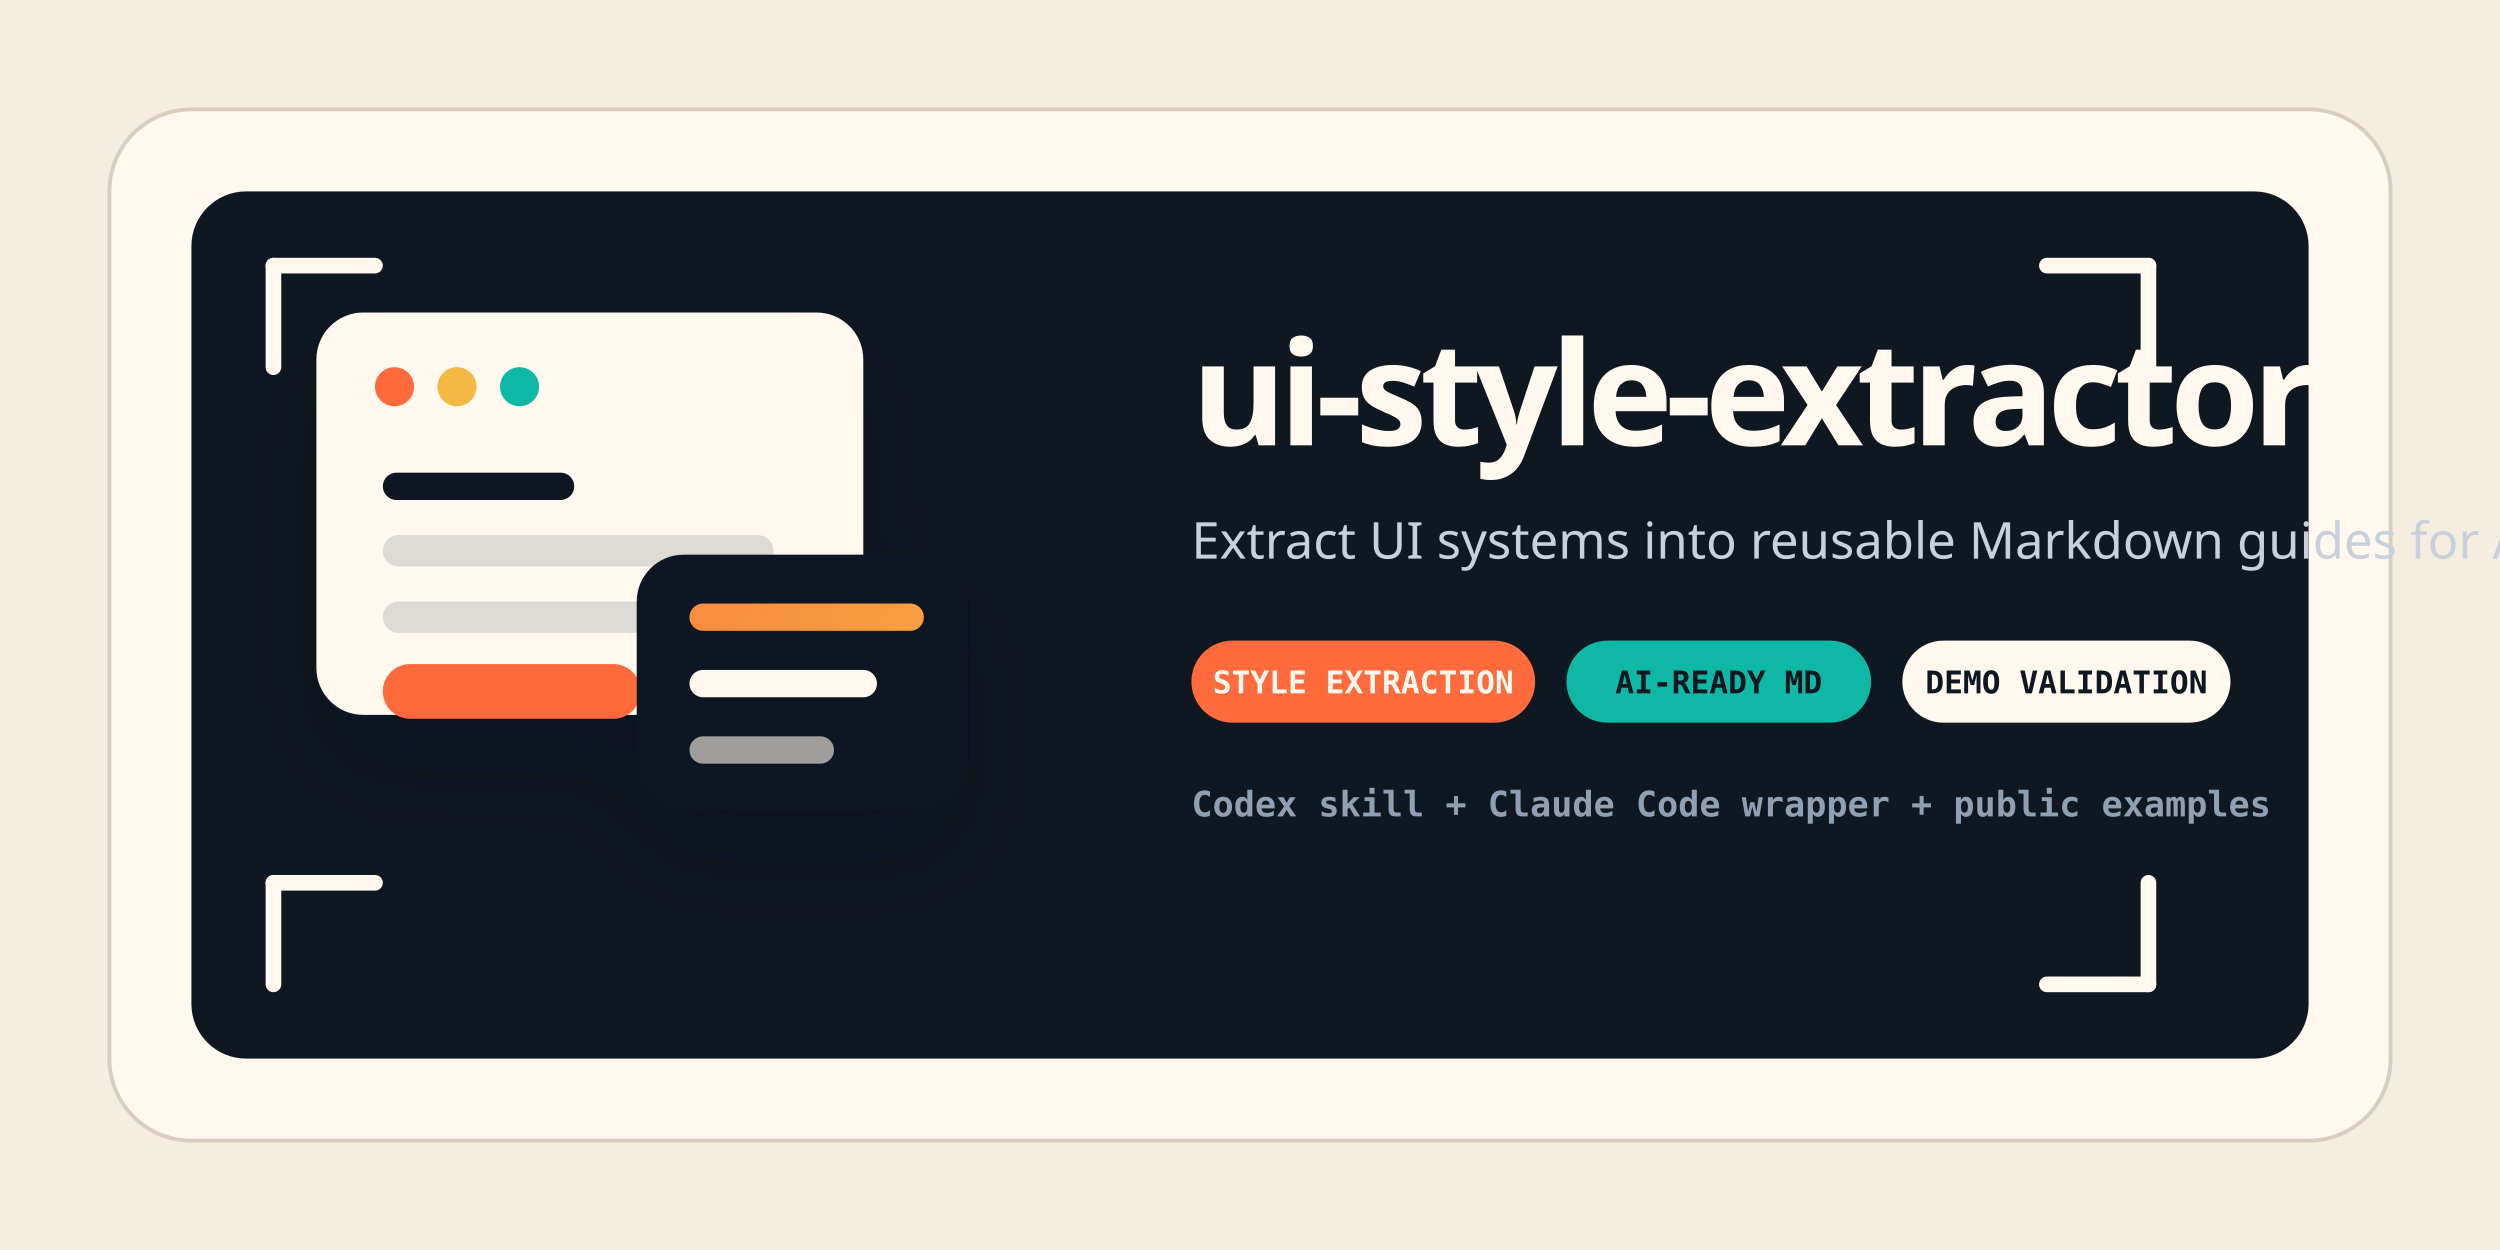
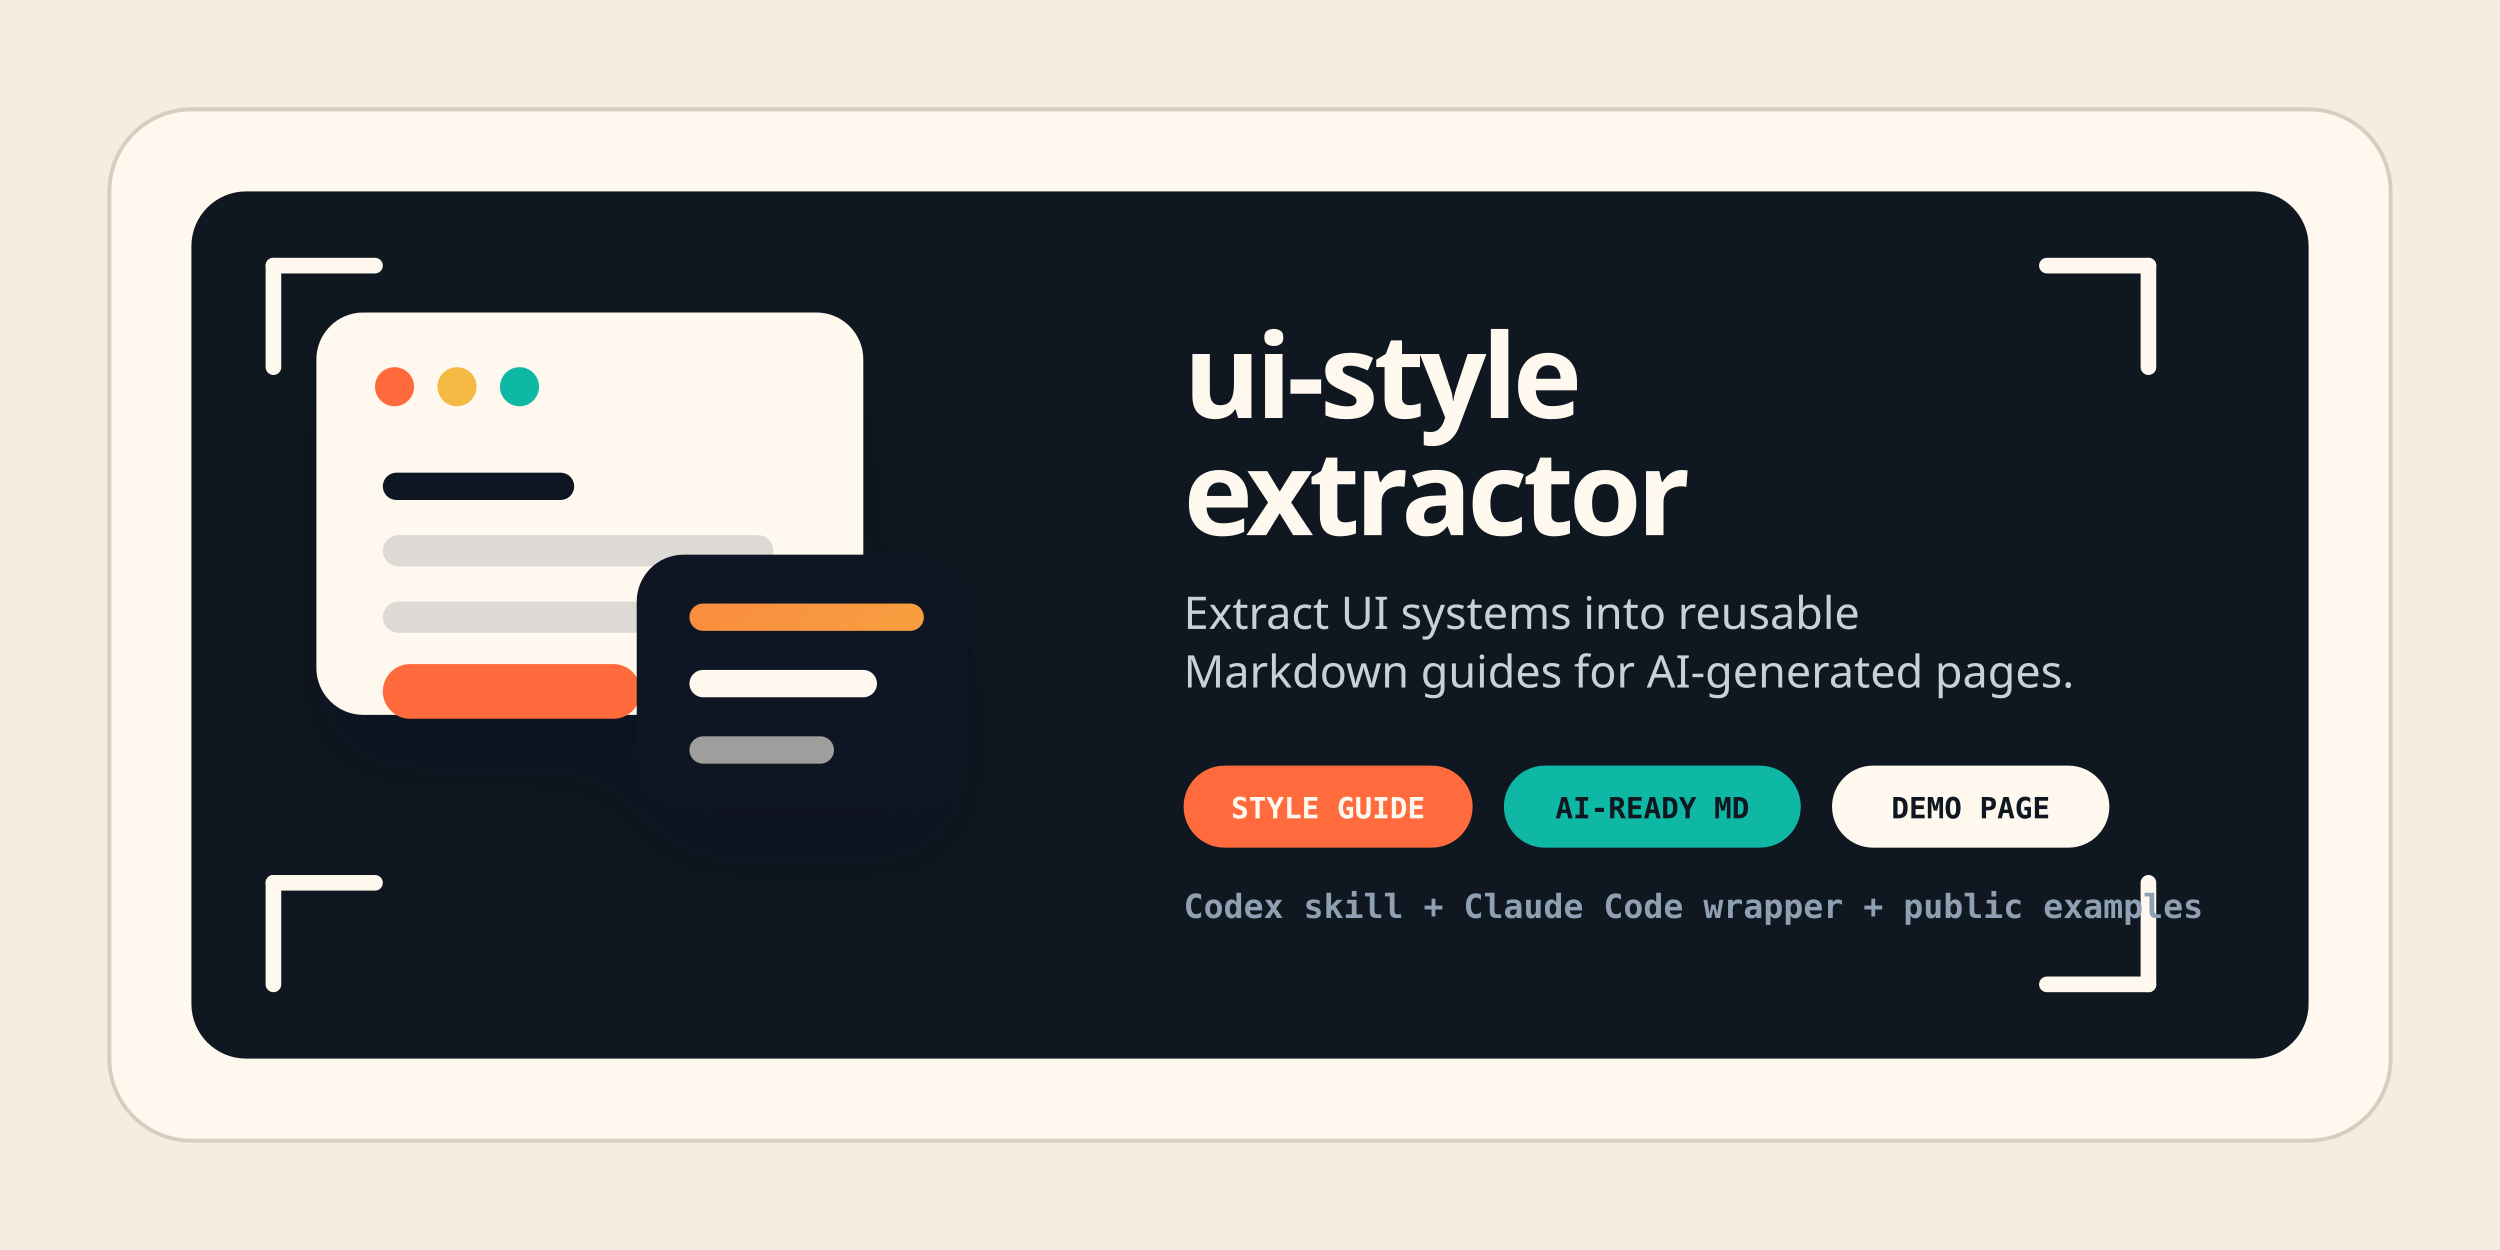
<svg xmlns="http://www.w3.org/2000/svg" width="1280" height="640" viewBox="0 0 1280 640" fill="none">
  <defs>
    <linearGradient id="heroAccent" x1="198" y1="126" x2="1114" y2="502" gradientUnits="userSpaceOnUse">
      <stop stop-color="#FF6B3D" />
      <stop offset="0.5" stop-color="#F4B942" />
      <stop offset="1" stop-color="#0FB8A4" />
    </linearGradient>
    <filter id="stackShadow" x="92" y="128" width="566" height="430" filterUnits="userSpaceOnUse" color-interpolation-filters="sRGB">
      <feDropShadow dx="0" dy="28" stdDeviation="24" flood-color="#0F1720" flood-opacity="0.18" />
    </filter>
  </defs>
  <rect width="1280" height="640" fill="#F4EEDF" />
  <rect x="56" y="56" width="1168" height="528" rx="42" fill="#FFF8EF" stroke="#D8CEBF" stroke-width="2" />
  <rect x="98" y="98" width="1084" height="444" rx="28" fill="#0F1720" />
  <g filter="url(#stackShadow)">
    <rect x="162" y="160" width="280" height="206" rx="24" fill="#FFF8EF" />
    <circle cx="202" cy="198" r="10" fill="#FF6B3D" />
    <circle cx="234" cy="198" r="10" fill="#F4B942" />
    <circle cx="266" cy="198" r="10" fill="#0FB8A4" />
    <rect x="196" y="242" width="98" height="14" rx="7" fill="#0F1720" />
    <rect x="196" y="274" width="200" height="16" rx="8" fill="#2A3440" fill-opacity="0.16" />
    <rect x="196" y="308" width="164" height="16" rx="8" fill="#2A3440" fill-opacity="0.16" />
    <rect x="196" y="340" width="132" height="28" rx="14" fill="#FF6B3D" />
    <rect x="326" y="284" width="170" height="130" rx="24" fill="#0F1720" />
    <path d="M360 316H466" stroke="url(#heroAccent)" stroke-width="14" stroke-linecap="round" />
    <path d="M360 350H442" stroke="#FFF8EF" stroke-width="14" stroke-linecap="round" />
    <path d="M360 384H420" stroke="#FFF8EF" stroke-opacity="0.6" stroke-width="14" stroke-linecap="round" />
  </g>
  <path d="M140 136H192" stroke="#FFF8EF" stroke-width="8" stroke-linecap="round" />
  <path d="M140 136V188" stroke="#FFF8EF" stroke-width="8" stroke-linecap="round" />
  <path d="M1048 136H1100" stroke="#FFF8EF" stroke-width="8" stroke-linecap="round" />
  <path d="M1100 136V188" stroke="#FFF8EF" stroke-width="8" stroke-linecap="round" />
  <path d="M140 452H192" stroke="#FFF8EF" stroke-width="8" stroke-linecap="round" />
  <path d="M140 452V504" stroke="#FFF8EF" stroke-width="8" stroke-linecap="round" />
  <path d="M1048 504H1100" stroke="#FFF8EF" stroke-width="8" stroke-linecap="round" />
  <path d="M1100 452V504" stroke="#FFF8EF" stroke-width="8" stroke-linecap="round" />
-   <text x="610" y="228" fill="#FFF8EF" font-size="74" font-weight="800" font-family="'Avenir Next', 'Segoe UI', sans-serif" letter-spacing="-0.05em">ui-style-extractor</text>
-   <text x="610" y="286" fill="#C8D1DB" font-size="26" font-weight="500" font-family="'Avenir Next', 'Segoe UI', sans-serif">Extract UI systems into reusable Markdown guides for AI-generated pages.</text>
-   <g transform="translate(610 328)">
-     <rect x="0" y="0" width="176" height="42" rx="21" fill="#FF6B3D" />
-     <text x="88" y="27" text-anchor="middle" fill="#FFF8EF" font-size="16" font-weight="700" font-family="'IBM Plex Mono', 'SFMono-Regular', Consolas, monospace">STYLE EXTRACTION</text>
-     <rect x="192" y="0" width="156" height="42" rx="21" fill="#0FB8A4" />
-     <text x="270" y="27" text-anchor="middle" fill="#0F1720" font-size="16" font-weight="700" font-family="'IBM Plex Mono', 'SFMono-Regular', Consolas, monospace">AI-READY MD</text>
-     <rect x="364" y="0" width="168" height="42" rx="21" fill="#FFF8EF" />
-     <text x="448" y="27" text-anchor="middle" fill="#0F1720" font-size="16" font-weight="700" font-family="'IBM Plex Mono', 'SFMono-Regular', Consolas, monospace">DEMO VALIDATION</text>
+   <text x="606" y="214" fill="#FFF8EF" font-size="60" font-weight="800" font-family="'Avenir Next', 'Segoe UI', sans-serif" letter-spacing="-0.04em">ui-style</text>
+   <text x="606" y="274" fill="#FFF8EF" font-size="60" font-weight="800" font-family="'Avenir Next', 'Segoe UI', sans-serif" letter-spacing="-0.04em">extractor</text>
+   <text x="606" y="322" fill="#C8D1DB" font-size="23" font-weight="500" font-family="'Avenir Next', 'Segoe UI', sans-serif">Extract UI systems into reusable</text>
+   <text x="606" y="352" fill="#C8D1DB" font-size="23" font-weight="500" font-family="'Avenir Next', 'Segoe UI', sans-serif">Markdown guides for AI-generated pages.</text>
+   <g transform="translate(606 392)">
+     <rect x="0" y="0" width="148" height="42" rx="21" fill="#FF6B3D" />
+     <text x="74" y="27" text-anchor="middle" fill="#FFF8EF" font-size="15" font-weight="700" font-family="'IBM Plex Mono', 'SFMono-Regular', Consolas, monospace">STYLE GUIDE</text>
+     <rect x="164" y="0" width="152" height="42" rx="21" fill="#0FB8A4" />
+     <text x="240" y="27" text-anchor="middle" fill="#0F1720" font-size="15" font-weight="700" font-family="'IBM Plex Mono', 'SFMono-Regular', Consolas, monospace">AI-READY MD</text>
+     <rect x="332" y="0" width="142" height="42" rx="21" fill="#FFF8EF" />
+     <text x="403" y="27" text-anchor="middle" fill="#0F1720" font-size="15" font-weight="700" font-family="'IBM Plex Mono', 'SFMono-Regular', Consolas, monospace">DEMO PAGE</text>
  </g>
-   <text x="610" y="418" fill="#8FA0B2" font-size="18" font-weight="600" font-family="'IBM Plex Mono', 'SFMono-Regular', Consolas, monospace">Codex skill + Claude Code wrapper + public examples</text>
+   <text x="606" y="470" fill="#8FA0B2" font-size="17" font-weight="600" font-family="'IBM Plex Mono', 'SFMono-Regular', Consolas, monospace">Codex skill + Claude Code wrapper + public examples</text>
</svg>
